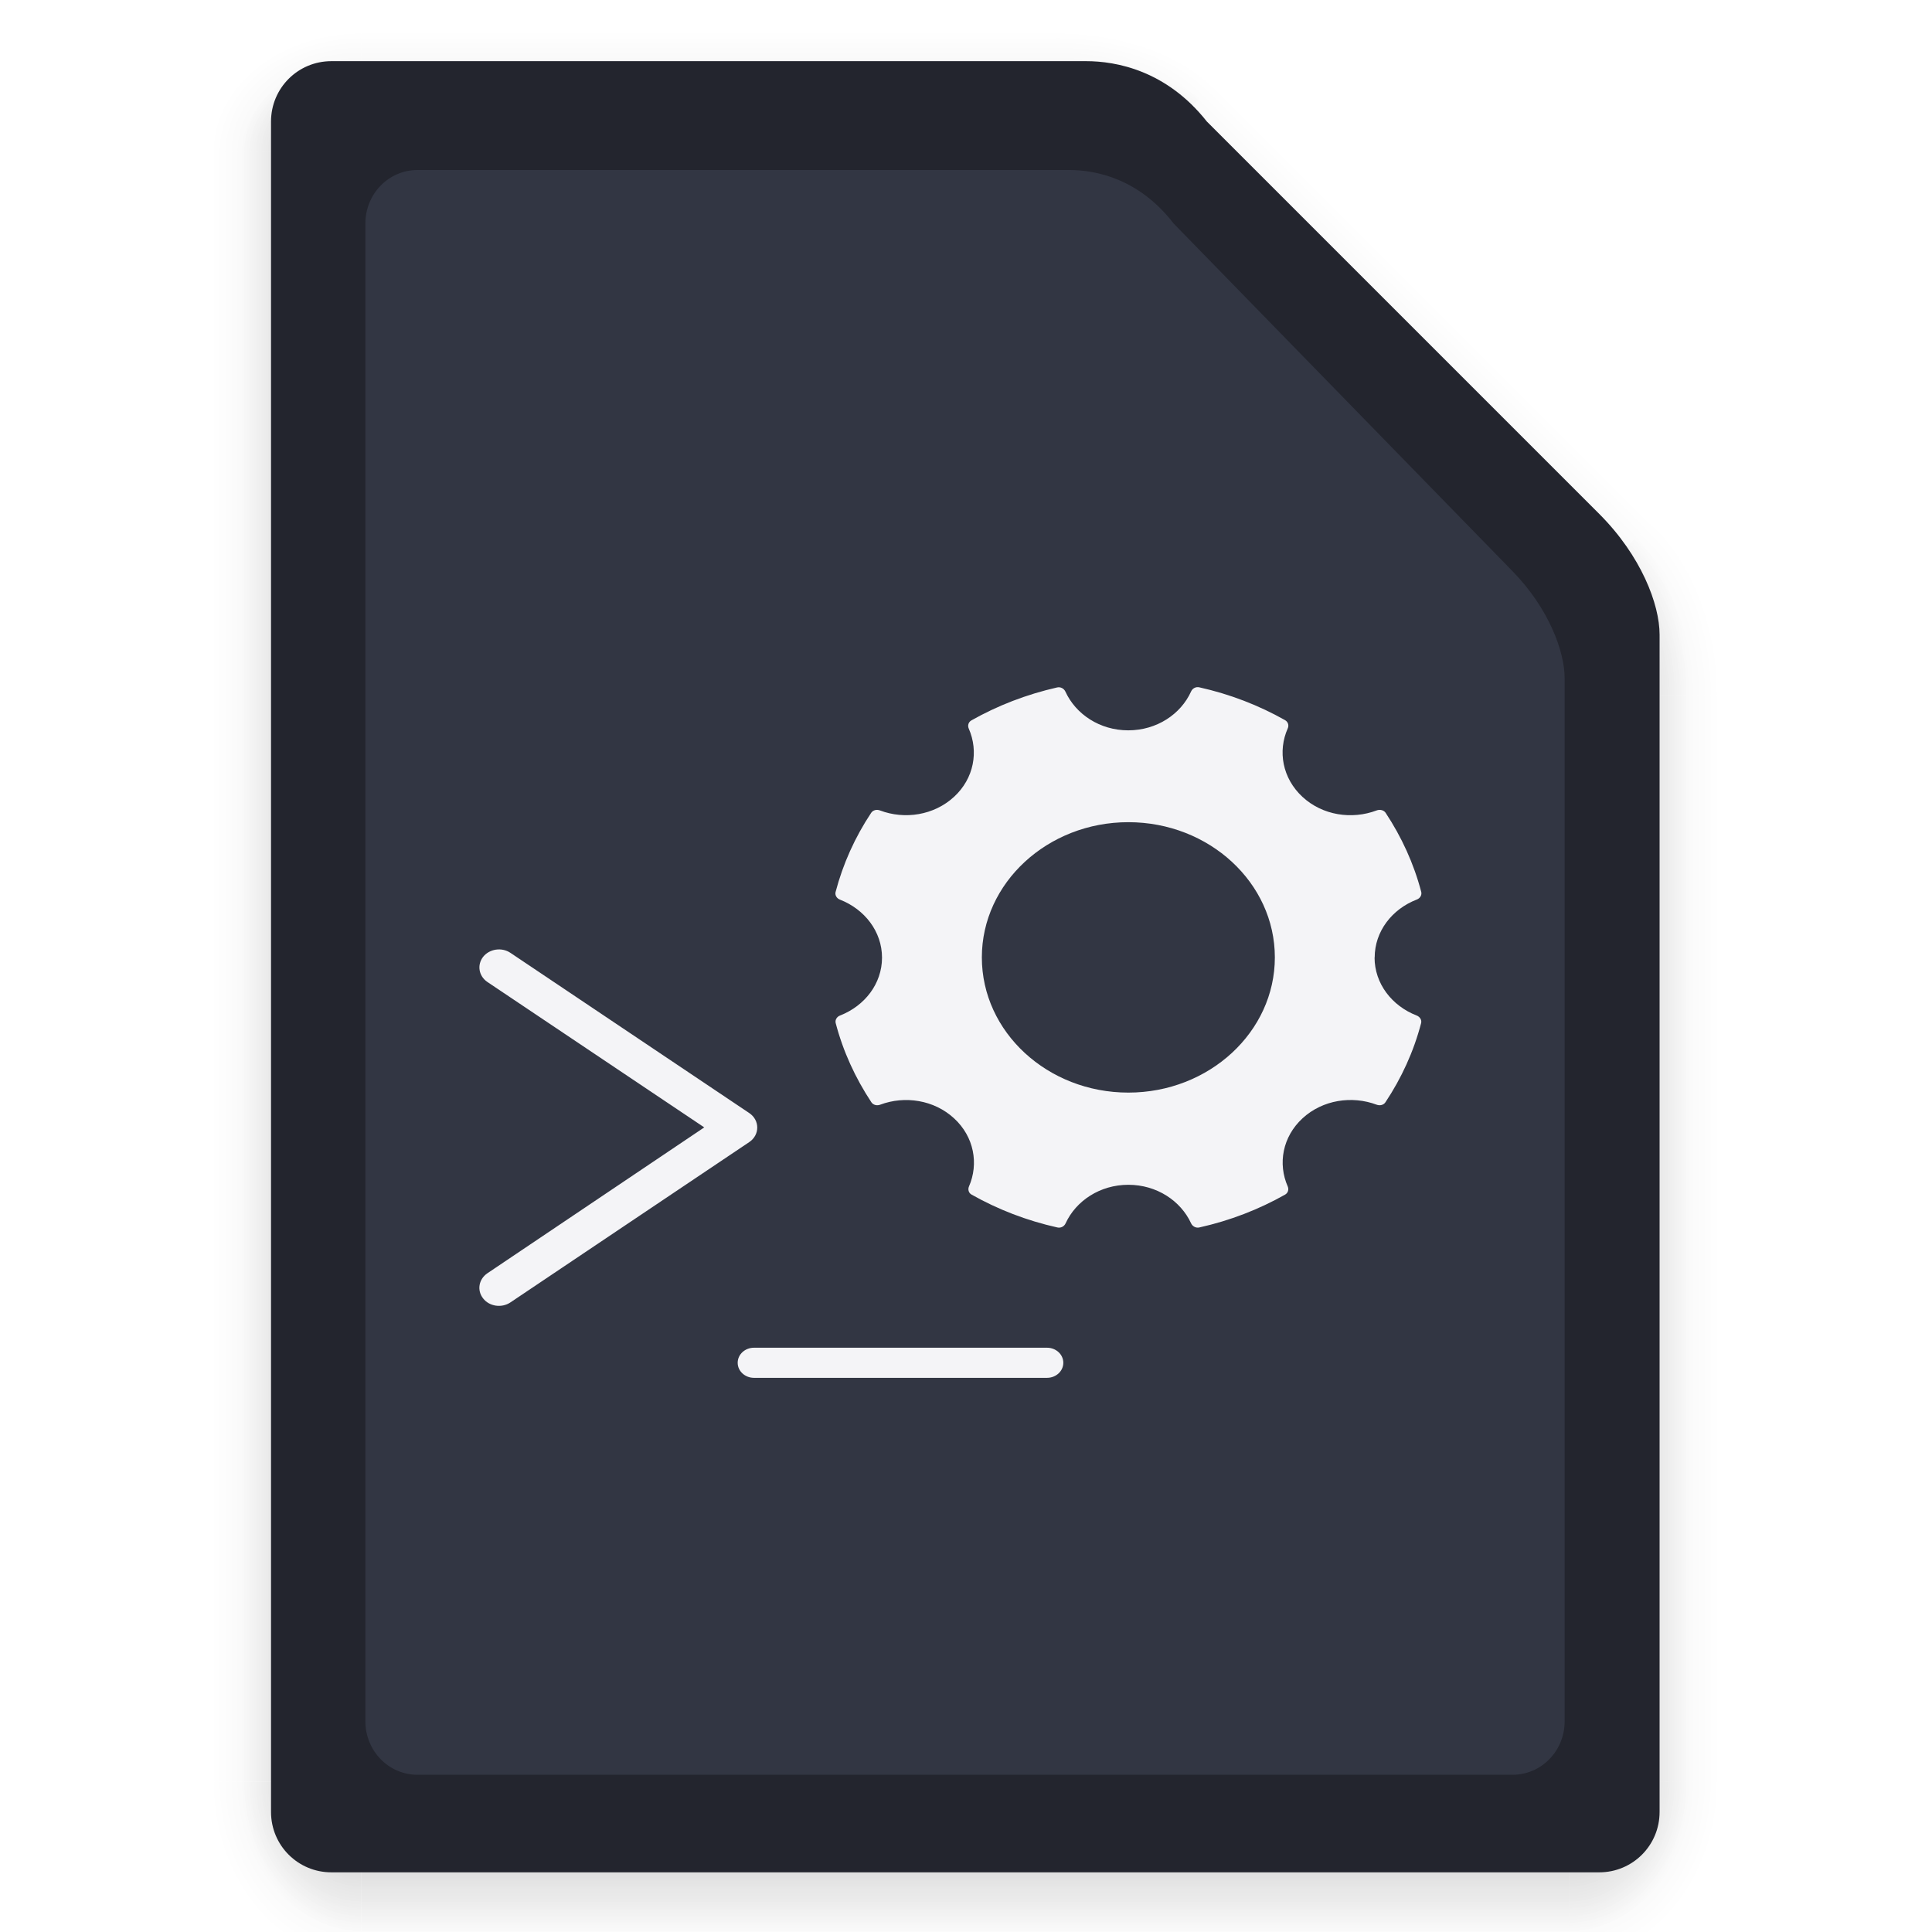
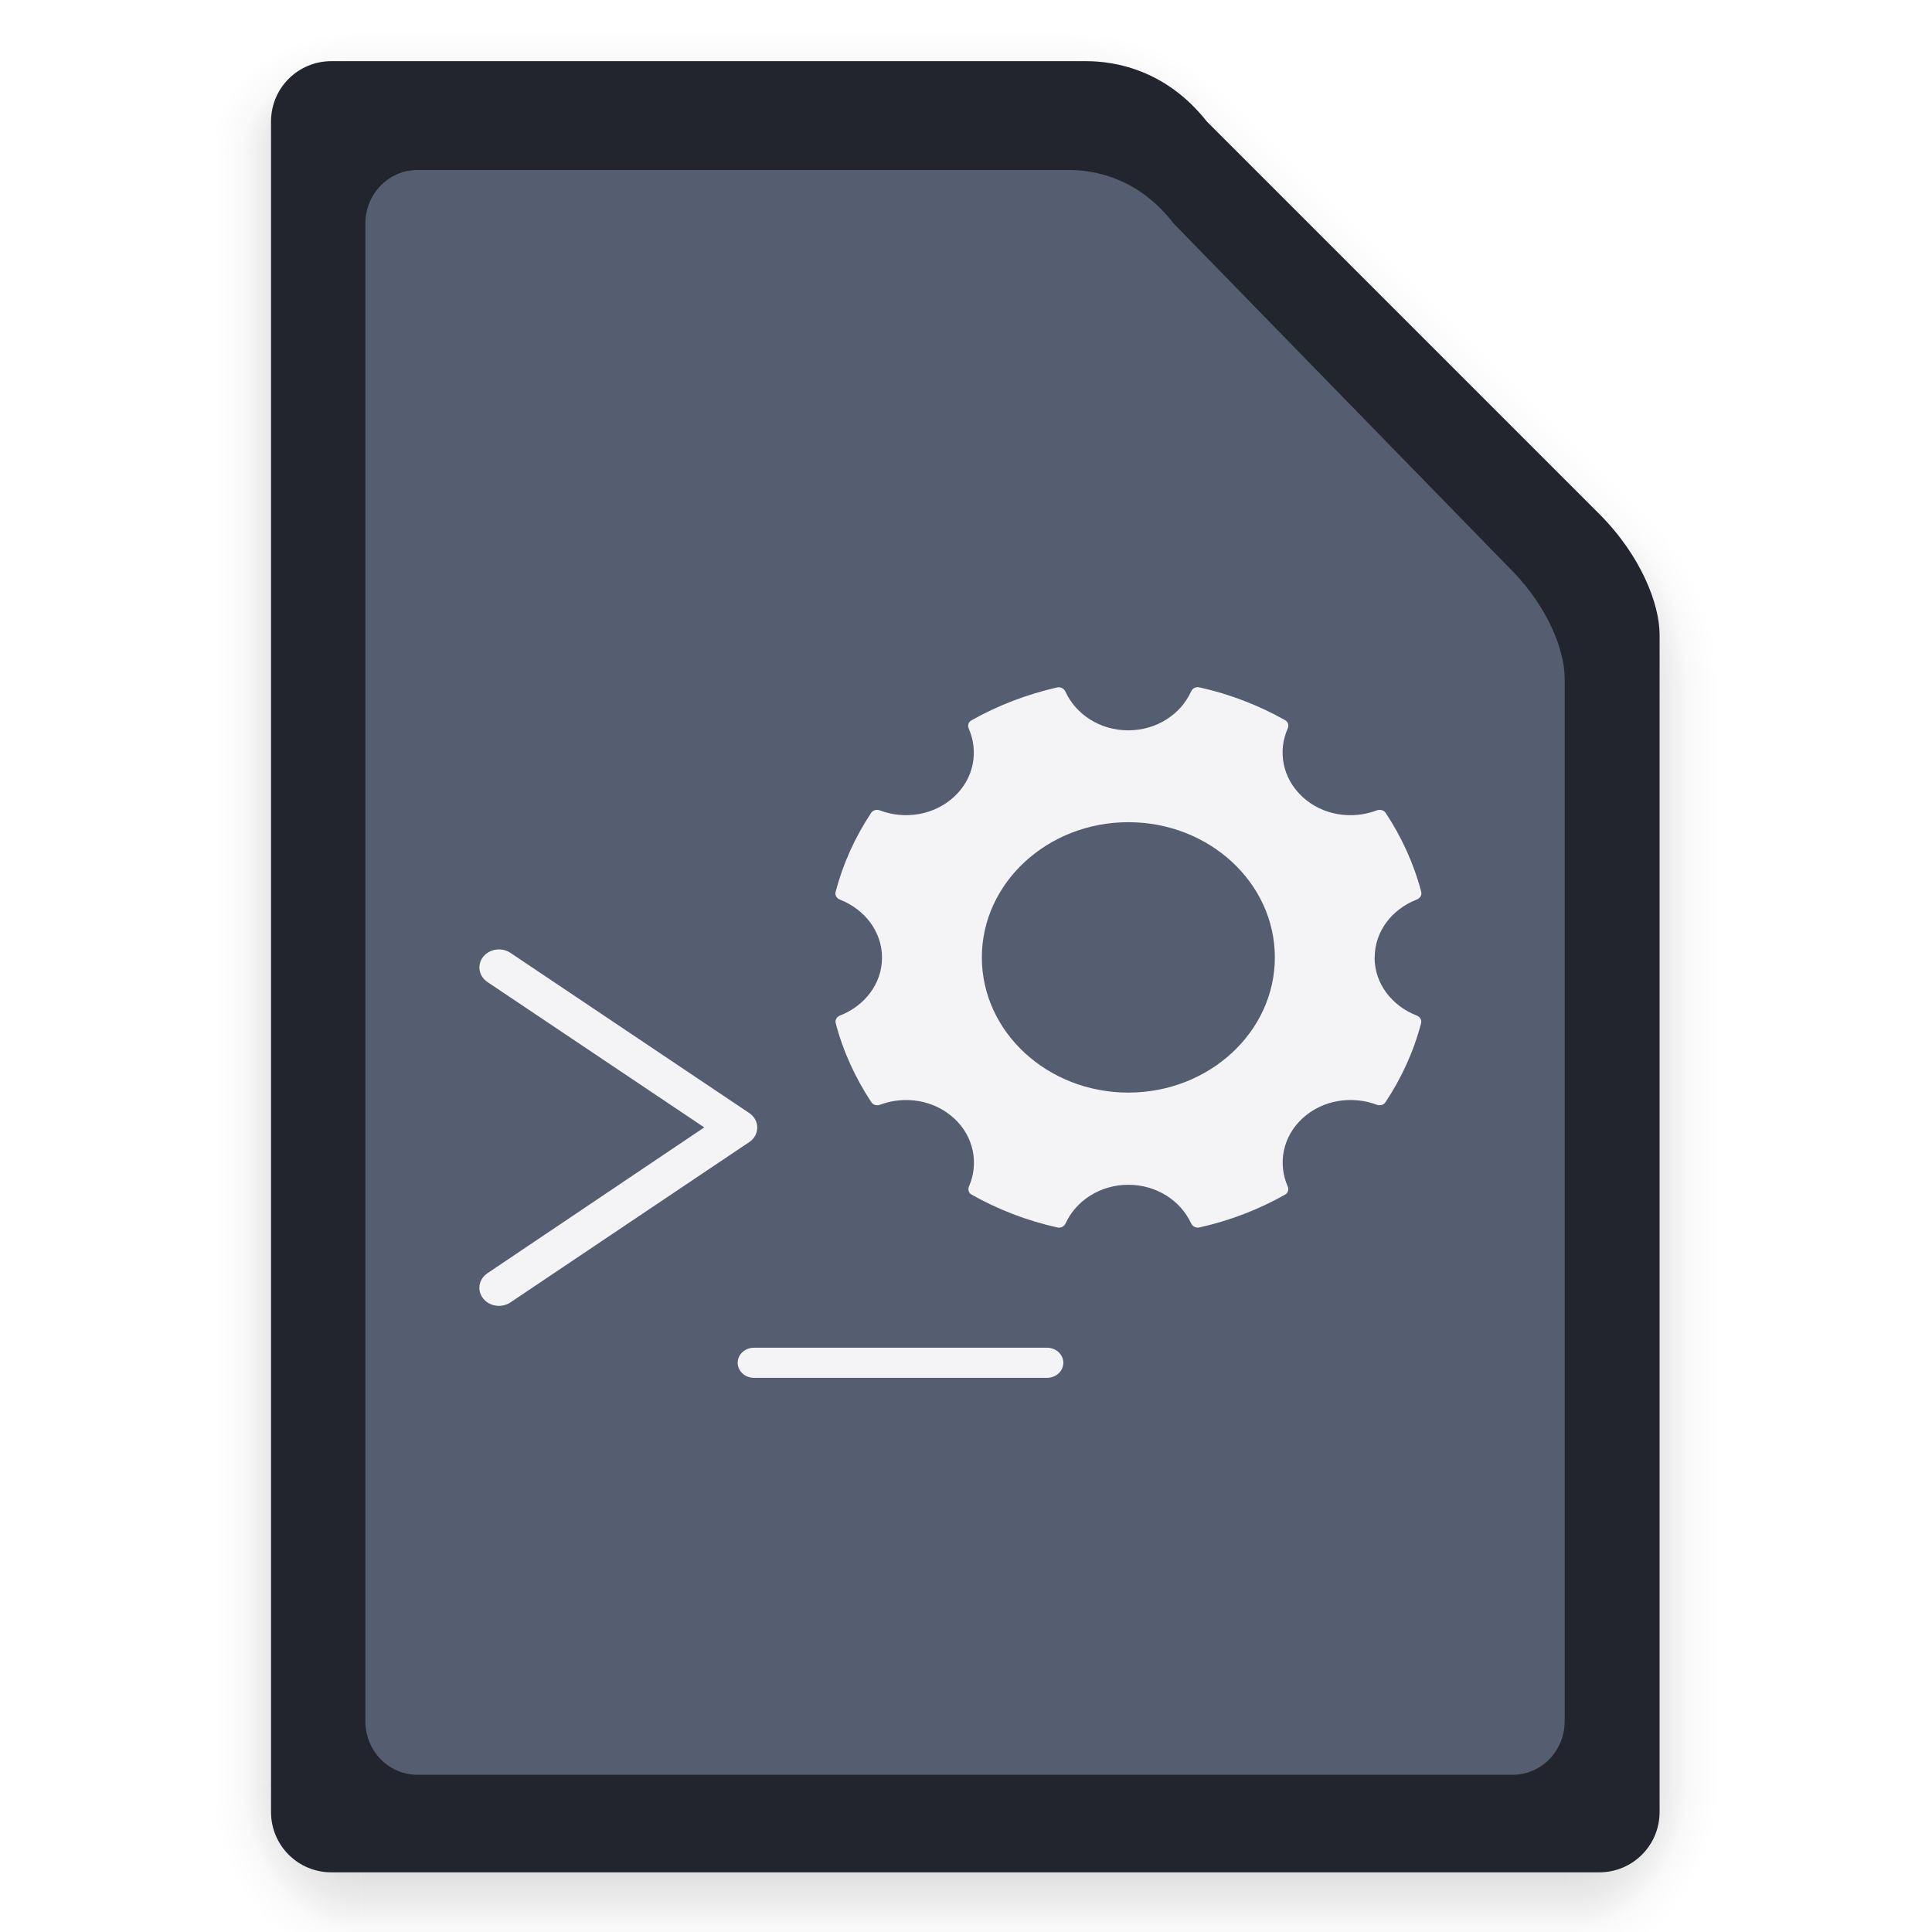
<svg xmlns="http://www.w3.org/2000/svg" xmlns:xlink="http://www.w3.org/1999/xlink" width="64" height="64" version="1.1" id="svg125">
  <defs id="defs47">
    <linearGradient id="linearGradient6721-3" x1="7.937" x2="7.937" y1="15.346" y2="16.933" gradientUnits="userSpaceOnUse" xlink:href="#linearGradient6261" />
    <linearGradient id="linearGradient6261">
      <stop offset="0" id="stop3" />
      <stop stop-opacity="0" offset="1" id="stop5" />
    </linearGradient>
    <radialGradient id="radialGradient6723-5" cx="35" cy="4" r="3.728" gradientTransform="matrix(1.696 0 0 1.0731 -24.361 -.29238)" gradientUnits="userSpaceOnUse" xlink:href="#linearGradient6261" />
    <linearGradient id="linearGradient6725-3" x1="43" x2="46.748" y1="12" y2="8.252" gradientUnits="userSpaceOnUse" xlink:href="#linearGradient6261" />
    <radialGradient id="radialGradient6727-5" cx="52" cy="22" r="5.206" gradientTransform="matrix(.96042 0 0 1.3331 2.0581 -7.3283)" gradientUnits="userSpaceOnUse" xlink:href="#linearGradient6261" />
    <linearGradient id="linearGradient6729-6" x1="5.821" x2="5.821" y1="1.058" gradientUnits="userSpaceOnUse" xlink:href="#linearGradient6261" />
    <radialGradient id="radialGradient6731-2" cx="3.175" cy="1.323" r=".794" gradientTransform="matrix(-2.1078e-8 -1.3333 1.6667 -2.6348e-8 .97012 5.2916)" gradientUnits="userSpaceOnUse" xlink:href="#linearGradient6261" />
    <linearGradient id="linearGradient6733-9" x1="13.758" x2="15.081" y1="10.583" y2="10.583" gradientUnits="userSpaceOnUse" xlink:href="#linearGradient6261" />
    <linearGradient id="linearGradient6735-1" x1="3.175" x2="1.852" y1="8.466" y2="8.466" gradientUnits="userSpaceOnUse" xlink:href="#linearGradient6261" />
    <radialGradient id="radialGradient6737-2" cx="13.758" cy="15.346" r=".794" gradientTransform="matrix(5.1718e-7 2 -1.6667 4.3098e-7 39.334 -12.171)" gradientUnits="userSpaceOnUse" xlink:href="#linearGradient6261" />
    <radialGradient id="radialGradient6739-7" cx="3.175" cy="15.346" r=".794" gradientTransform="matrix(-1.6667 -1.37e-6 1.644e-6 -2 8.4665 46.037)" gradientUnits="userSpaceOnUse" xlink:href="#linearGradient6261" />
    <linearGradient id="linearGradient6741-0" x1="7.937" x2="7.937" y1="15.346" y2="16.668" gradientUnits="userSpaceOnUse" xlink:href="#linearGradient6261" />
    <radialGradient id="radialGradient6743-9" cx="35" cy="4" r="3.728" gradientTransform="matrix(1.6115 -1.9122e-7 9.5496e-8 .80482 -21.403 .78072)" gradientUnits="userSpaceOnUse" xlink:href="#linearGradient6261" />
    <linearGradient id="linearGradient6745-3" x1="43" x2="46.004" y1="12" y2="8.996" gradientUnits="userSpaceOnUse" xlink:href="#linearGradient6261" />
    <radialGradient id="radialGradient6747-6" cx="52" cy="22" r="5.206" gradientTransform="matrix(.76834 -9.6042e-8 1.534e-7 1.2272 12.047 -4.9986)" gradientUnits="userSpaceOnUse" xlink:href="#linearGradient6261" />
    <linearGradient id="linearGradient6749-0" x1="5.821" x2="5.821" y1="1.058" y2=".265" gradientUnits="userSpaceOnUse" xlink:href="#linearGradient6261" />
    <radialGradient id="radialGradient6751-6" cx="3.175" cy="1.323" r=".794" gradientTransform="matrix(-7.442e-8 -1 1.3333 -9.9226e-8 1.4111 4.2333)" gradientUnits="userSpaceOnUse" xlink:href="#linearGradient6261" />
    <linearGradient id="linearGradient6753-2" x1="13.758" x2="14.816" y1="10.583" y2="10.583" gradientUnits="userSpaceOnUse" xlink:href="#linearGradient6261" />
    <linearGradient id="linearGradient6755-6" x1="3.175" x2="2.117" y1="8.466" y2="8.466" gradientUnits="userSpaceOnUse" xlink:href="#linearGradient6261" />
    <radialGradient id="radialGradient6757-1" cx="13.758" cy="15.346" r=".794" gradientTransform="matrix(0 1.6667 -1.3333 0 34.219 -7.5846)" gradientUnits="userSpaceOnUse" xlink:href="#linearGradient6261" />
    <radialGradient id="radialGradient6759-8" cx="3.175" cy="15.346" r=".794" gradientTransform="matrix(-1.3333 0 0 -1.6667 7.4082 40.921)" gradientUnits="userSpaceOnUse" xlink:href="#linearGradient6261" />
    <linearGradient id="linearGradient6761-7" x1="21.039" x2="21.039" y1="2" y2="62" gradientTransform="matrix(.26458 0 0 .26458 0 -.26458)" gradientUnits="userSpaceOnUse">
      <stop stop-color="#ff5b59" offset="0" id="stop27" />
      <stop stop-color="#ff983d" offset="1" id="stop29" />
    </linearGradient>
    <radialGradient id="radialGradient6763-2" cx="40" cy="12" r="8" gradientTransform="matrix(1.5 0 0 -2 -14 40)" gradientUnits="userSpaceOnUse" xlink:href="#linearGradient6261" />
    <radialGradient id="radialGradient6765-3" cx="10.583" cy="4.233" r="2.117" gradientTransform="matrix(-2 3.1236e-7 -3.1236e-7 -2 31.749 12.7)" gradientUnits="userSpaceOnUse" xlink:href="#linearGradient6261" />
    <radialGradient id="radialGradient6767-7" cx="40" cy="12" r="8" gradientTransform="matrix(0 -1.5 2 0 16 70)" gradientUnits="userSpaceOnUse" xlink:href="#linearGradient6261" />
    <linearGradient id="linearGradient7282" x1="10.583" x2="6.35" y1="3.175" y2="3.175" gradientTransform="matrix(1 0 0 .66667 0 1.4111)" gradientUnits="userSpaceOnUse" xlink:href="#linearGradient6261" />
    <linearGradient id="linearGradient7284" x1="10.583" x2="8.731" y1="3.043" y2="3.043" gradientTransform="matrix(1 0 0 .66667 0 1.4111)" gradientUnits="userSpaceOnUse" xlink:href="#linearGradient6261" />
    <radialGradient id="radialGradient6773-5" cx="10.583" cy="4.233" r="2.117" gradientTransform="matrix(-.875 -1.6564e-7 1.6631e-7 -.87849 19.843 7.9521)" gradientUnits="userSpaceOnUse" xlink:href="#linearGradient6261" />
    <radialGradient id="radialGradient6775-9" cx="40" cy="12" r="8" gradientTransform="matrix(0 -1.3078 .87983 0 29.442 62.311)" gradientUnits="userSpaceOnUse" xlink:href="#linearGradient6261" />
    <linearGradient id="linearGradient7286" x1="10.583" x2="6.35" y1="3.175" y2="3.175" gradientTransform="matrix(1 0 0 .66667 -14.816 9.3484)" gradientUnits="userSpaceOnUse" xlink:href="#linearGradient6261" />
    <linearGradient id="linearGradient7288" x1="10.583" x2="8.724" y1="3.043" y2="3.043" gradientTransform="matrix(1 0 0 .66667 -14.816 9.3484)" gradientUnits="userSpaceOnUse" xlink:href="#linearGradient6261" />
    <radialGradient id="radialGradient6781-2" cx="40" cy="12" r="8" gradientTransform="matrix(1.4336 0 0 -.87849 -11.344 26.542)" gradientUnits="userSpaceOnUse" xlink:href="#linearGradient6261" />
    <linearGradient id="linearGradient7290" x1="40" x2="46" y1="17" y2="11" gradientTransform="matrix(.26458 0 0 .26458 -1.6667e-7 -.26458)" gradientUnits="userSpaceOnUse">
      <stop stop-color="#fefefe" offset="0" id="stop42" />
      <stop stop-color="#e9e9e9" offset="1" id="stop44" />
    </linearGradient>
  </defs>
  <g transform="matrix(3.7796 0 0 3.7796 -.021092 1.0245)" id="g121">
    <g opacity=".1" id="g69">
      <rect x="3.175" y="15.346" width="10.583" height="1.587" fill="url(#linearGradient6721-3)" opacity="1" id="rect49" />
      <path transform="scale(.26458)" d="m35 0 1e-6 7 7-7z" fill="url(#radialGradient6723-5)" opacity="1" id="path51" />
      <path transform="scale(.26458)" d="m42 0-7 7 14 15 9-9 2e-6 -9.455-3.545-3.545z" fill="url(#linearGradient6725-3)" opacity="1" id="path53" />
      <path transform="scale(.26458)" d="m58 13-9 9h9z" fill="url(#radialGradient6727-5)" opacity="1" id="path55" />
      <rect x="3.175" width="6.085" height="1.058" fill="url(#linearGradient6729-6)" opacity="1" id="rect57" />
      <rect x="1.587" width="1.587" height="1.058" fill="url(#radialGradient6731-2)" opacity="1" id="rect59" />
      <rect x="13.758" y="5.821" width="1.587" height="9.525" fill="url(#linearGradient6733-9)" opacity="1" id="rect61" />
      <rect x="1.587" y="1.058" width="1.587" height="14.287" fill="url(#linearGradient6735-1)" opacity="1" id="rect63" />
      <rect x="13.758" y="15.346" width="1.587" height="1.587" fill="url(#radialGradient6737-2)" opacity="1" id="rect65" />
      <rect x="1.587" y="15.346" width="1.587" height="1.587" fill="url(#radialGradient6739-7)" opacity="1" id="rect67" />
    </g>
    <g opacity=".2" id="g91">
      <rect x="3.175" y="15.346" width="10.583" height="1.587" fill="url(#linearGradient6741-0)" opacity="1" id="rect71" />
      <path transform="scale(.26458)" d="m35 0 1e-6 7 7-7z" fill="url(#radialGradient6743-9)" opacity="1" id="path73" />
      <path transform="scale(.26458)" d="m42 0-7 7 14 15 9-9 2e-6 -9.455-3.545-3.545z" fill="url(#linearGradient6745-3)" opacity="1" id="path75" />
      <path transform="scale(.26458)" d="m58 13-9 9h9z" fill="url(#radialGradient6747-6)" opacity="1" id="path77" />
      <rect x="3.175" width="6.085" height="1.058" fill="url(#linearGradient6749-0)" opacity="1" id="rect79" />
      <rect x="1.587" width="1.587" height="1.058" ry="0" fill="url(#radialGradient6751-6)" opacity="1" id="rect81" />
      <rect x="13.758" y="5.821" width="1.587" height="9.525" fill="url(#linearGradient6753-2)" opacity="1" id="rect83" />
      <rect x="1.587" y="1.058" width="1.587" height="14.287" fill="url(#linearGradient6755-6)" opacity="1" id="rect85" />
      <rect x="13.758" y="15.346" width="1.587" height="1.587" fill="url(#radialGradient6757-1)" opacity="1" id="rect87" />
      <rect x="1.587" y="15.346" width="1.587" height="1.587" fill="url(#radialGradient6759-8)" opacity="1" id="rect89" />
    </g>
    <path d="m2.91 0.265c-0.293 0-0.529 0.236-0.529 0.529v14.816c0 0.293 0.236 0.529 0.529 0.529h11.112c0.293 0 0.529-0.236 0.529-0.529v-10.319c0-0.265-0.161-0.69-0.529-1.058l-3.439-3.439c-0.354-0.448-0.794-0.529-1.058-0.529z" fill="url(#linearGradient6761-7)" stroke-width=".265" id="path93" style="fill:#23252E" />
    <rect x="8.721" y="-.542" width="6.636" height="6.635" fill="none" id="rect97" />
-     <path d="m 3.665,1.219 c -0.253,0 -0.457,0.209 -0.457,0.469 V 14.815 c 0,0.26 0.204,0.469 0.457,0.469 H 13.262 c 0.253,0 0.457,-0.209 0.457,-0.469 V 5.673 c 0,-0.234 -0.139,-0.612 -0.457,-0.938 l -2.97,-3.047 C 9.986,1.291 9.606,1.219 9.377,1.219 Z" fill="url(#linearGradient6761-7)" stroke-width="0.231" id="path93-3" style="fill:#323643" />
+     <path d="m 3.665,1.219 c -0.253,0 -0.457,0.209 -0.457,0.469 V 14.815 c 0,0.26 0.204,0.469 0.457,0.469 H 13.262 c 0.253,0 0.457,-0.209 0.457,-0.469 V 5.673 c 0,-0.234 -0.139,-0.612 -0.457,-0.938 l -2.97,-3.047 C 9.986,1.291 9.606,1.219 9.377,1.219 Z" fill="url(#linearGradient6761-7)" stroke-width="0.231" id="path93-3" style="fill:#555e70" />
    <path fill="#f4f4f7fff" d="m 12.054,8.121 c 0,-0.23 0.153,-0.425 0.369,-0.508 0.029,-0.011 0.046,-0.039 0.039,-0.067 -0.065,-0.248 -0.172,-0.481 -0.312,-0.693 -0.016,-0.024 -0.05,-0.032 -0.079,-0.021 -0.217,0.082 -0.474,0.044 -0.65,-0.119 C 11.245,6.55 11.203,6.313 11.292,6.113 c 0.012,-0.026 0.003,-0.057 -0.023,-0.072 -0.23,-0.13 -0.483,-0.228 -0.752,-0.288 -0.03,-0.007 -0.06,0.009 -0.072,0.036 -0.09,0.2 -0.302,0.341 -0.551,0.341 -0.249,0 -0.46,-0.141 -0.551,-0.34 -0.012,-0.026 -0.042,-0.043 -0.072,-0.036 -0.269,0.061 -0.522,0.159 -0.752,0.289 -0.026,0.015 -0.034,0.045 -0.023,0.071 0.088,0.2 0.047,0.437 -0.129,0.599 -0.176,0.162 -0.432,0.201 -0.649,0.119 -0.029,-0.011 -0.061,-0.003 -0.077,0.021 -0.141,0.212 -0.247,0.446 -0.312,0.694 -0.007,0.028 0.01,0.056 0.039,0.067 0.215,0.084 0.368,0.279 0.368,0.508 0,0.229 -0.152,0.423 -0.367,0.507 -0.029,0.011 -0.046,0.039 -0.039,0.067 0.065,0.248 0.172,0.481 0.313,0.694 0.016,0.024 0.049,0.032 0.077,0.021 0.216,-0.081 0.473,-0.042 0.648,0.12 0.175,0.161 0.217,0.398 0.13,0.597 -0.011,0.026 -0.003,0.057 0.023,0.071 0.23,0.13 0.483,0.228 0.752,0.288 0.03,0.007 0.06,-0.009 0.072,-0.036 0.091,-0.198 0.302,-0.338 0.55,-0.338 0.248,0 0.459,0.14 0.55,0.338 0.012,0.026 0.042,0.043 0.072,0.036 0.269,-0.06 0.522,-0.158 0.752,-0.288 0.026,-0.015 0.034,-0.045 0.023,-0.071 -0.088,-0.2 -0.046,-0.436 0.13,-0.598 0.176,-0.162 0.433,-0.2 0.649,-0.119 0.029,0.011 0.061,0.003 0.077,-0.021 0.141,-0.212 0.248,-0.445 0.313,-0.694 0.007,-0.028 -0.011,-0.056 -0.04,-0.067 -0.216,-0.084 -0.368,-0.279 -0.368,-0.508 z M 8.611,8.12 c 0,-0.653 0.576,-1.185 1.284,-1.185 0.708,0 1.284,0.531 1.284,1.185 0,0.653 -0.576,1.185 -1.284,1.185 -0.708,0 -1.284,-0.531 -1.284,-1.185 z M 4.278,10.888 6.178,9.61 4.278,8.336 C 4.201,8.284 4.185,8.186 4.24,8.115 4.296,8.045 4.403,8.029 4.479,8.08 l 2.093,1.404 c 0.094,0.063 0.094,0.192 0,0.255 L 4.479,11.144 c -0.076,0.051 -0.184,0.036 -0.239,-0.035 -0.056,-0.071 -0.039,-0.169 0.038,-0.221 z m 4.904,0.917 H 6.614 c -0.079,0 -0.143,-0.059 -0.143,-0.132 0,-0.073 0.064,-0.132 0.143,-0.132 h 2.568 c 0.079,0 0.143,0.059 0.143,0.132 0,0.073 -0.064,0.132 -0.143,0.132 z" id="path42" style="fill:#f4f4f7;stroke-width:0.034" />
  </g>
</svg>
